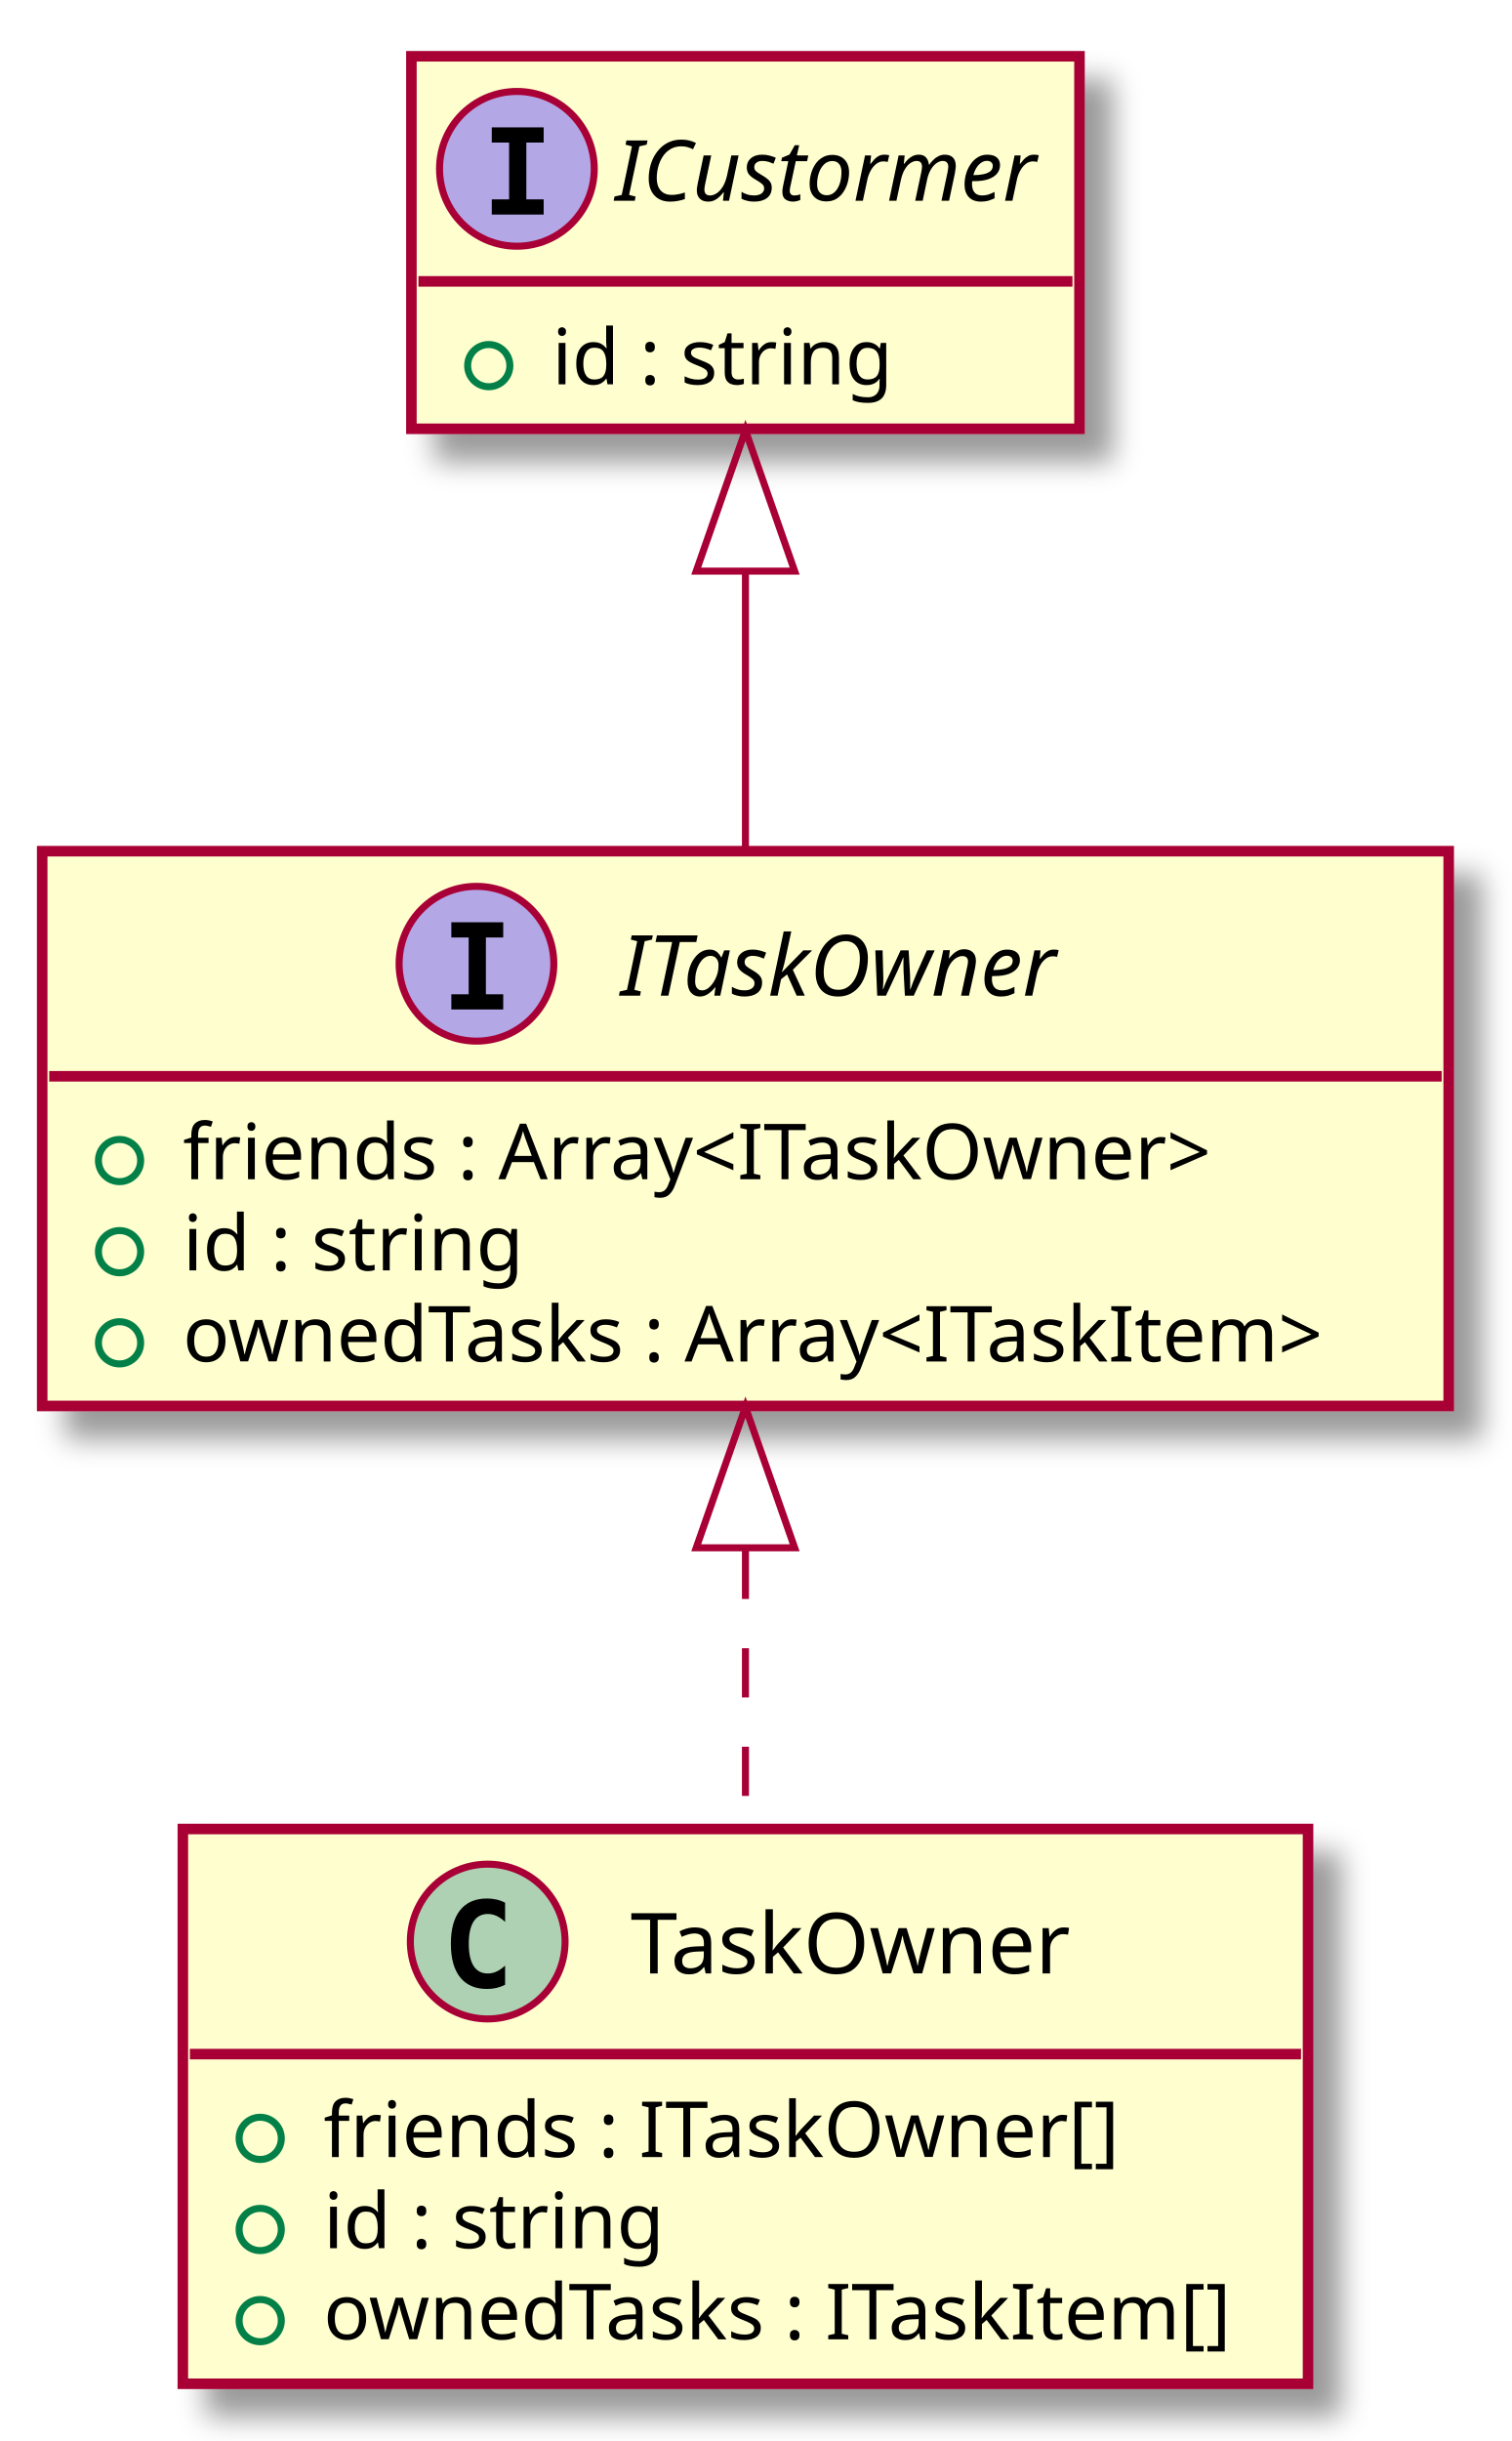
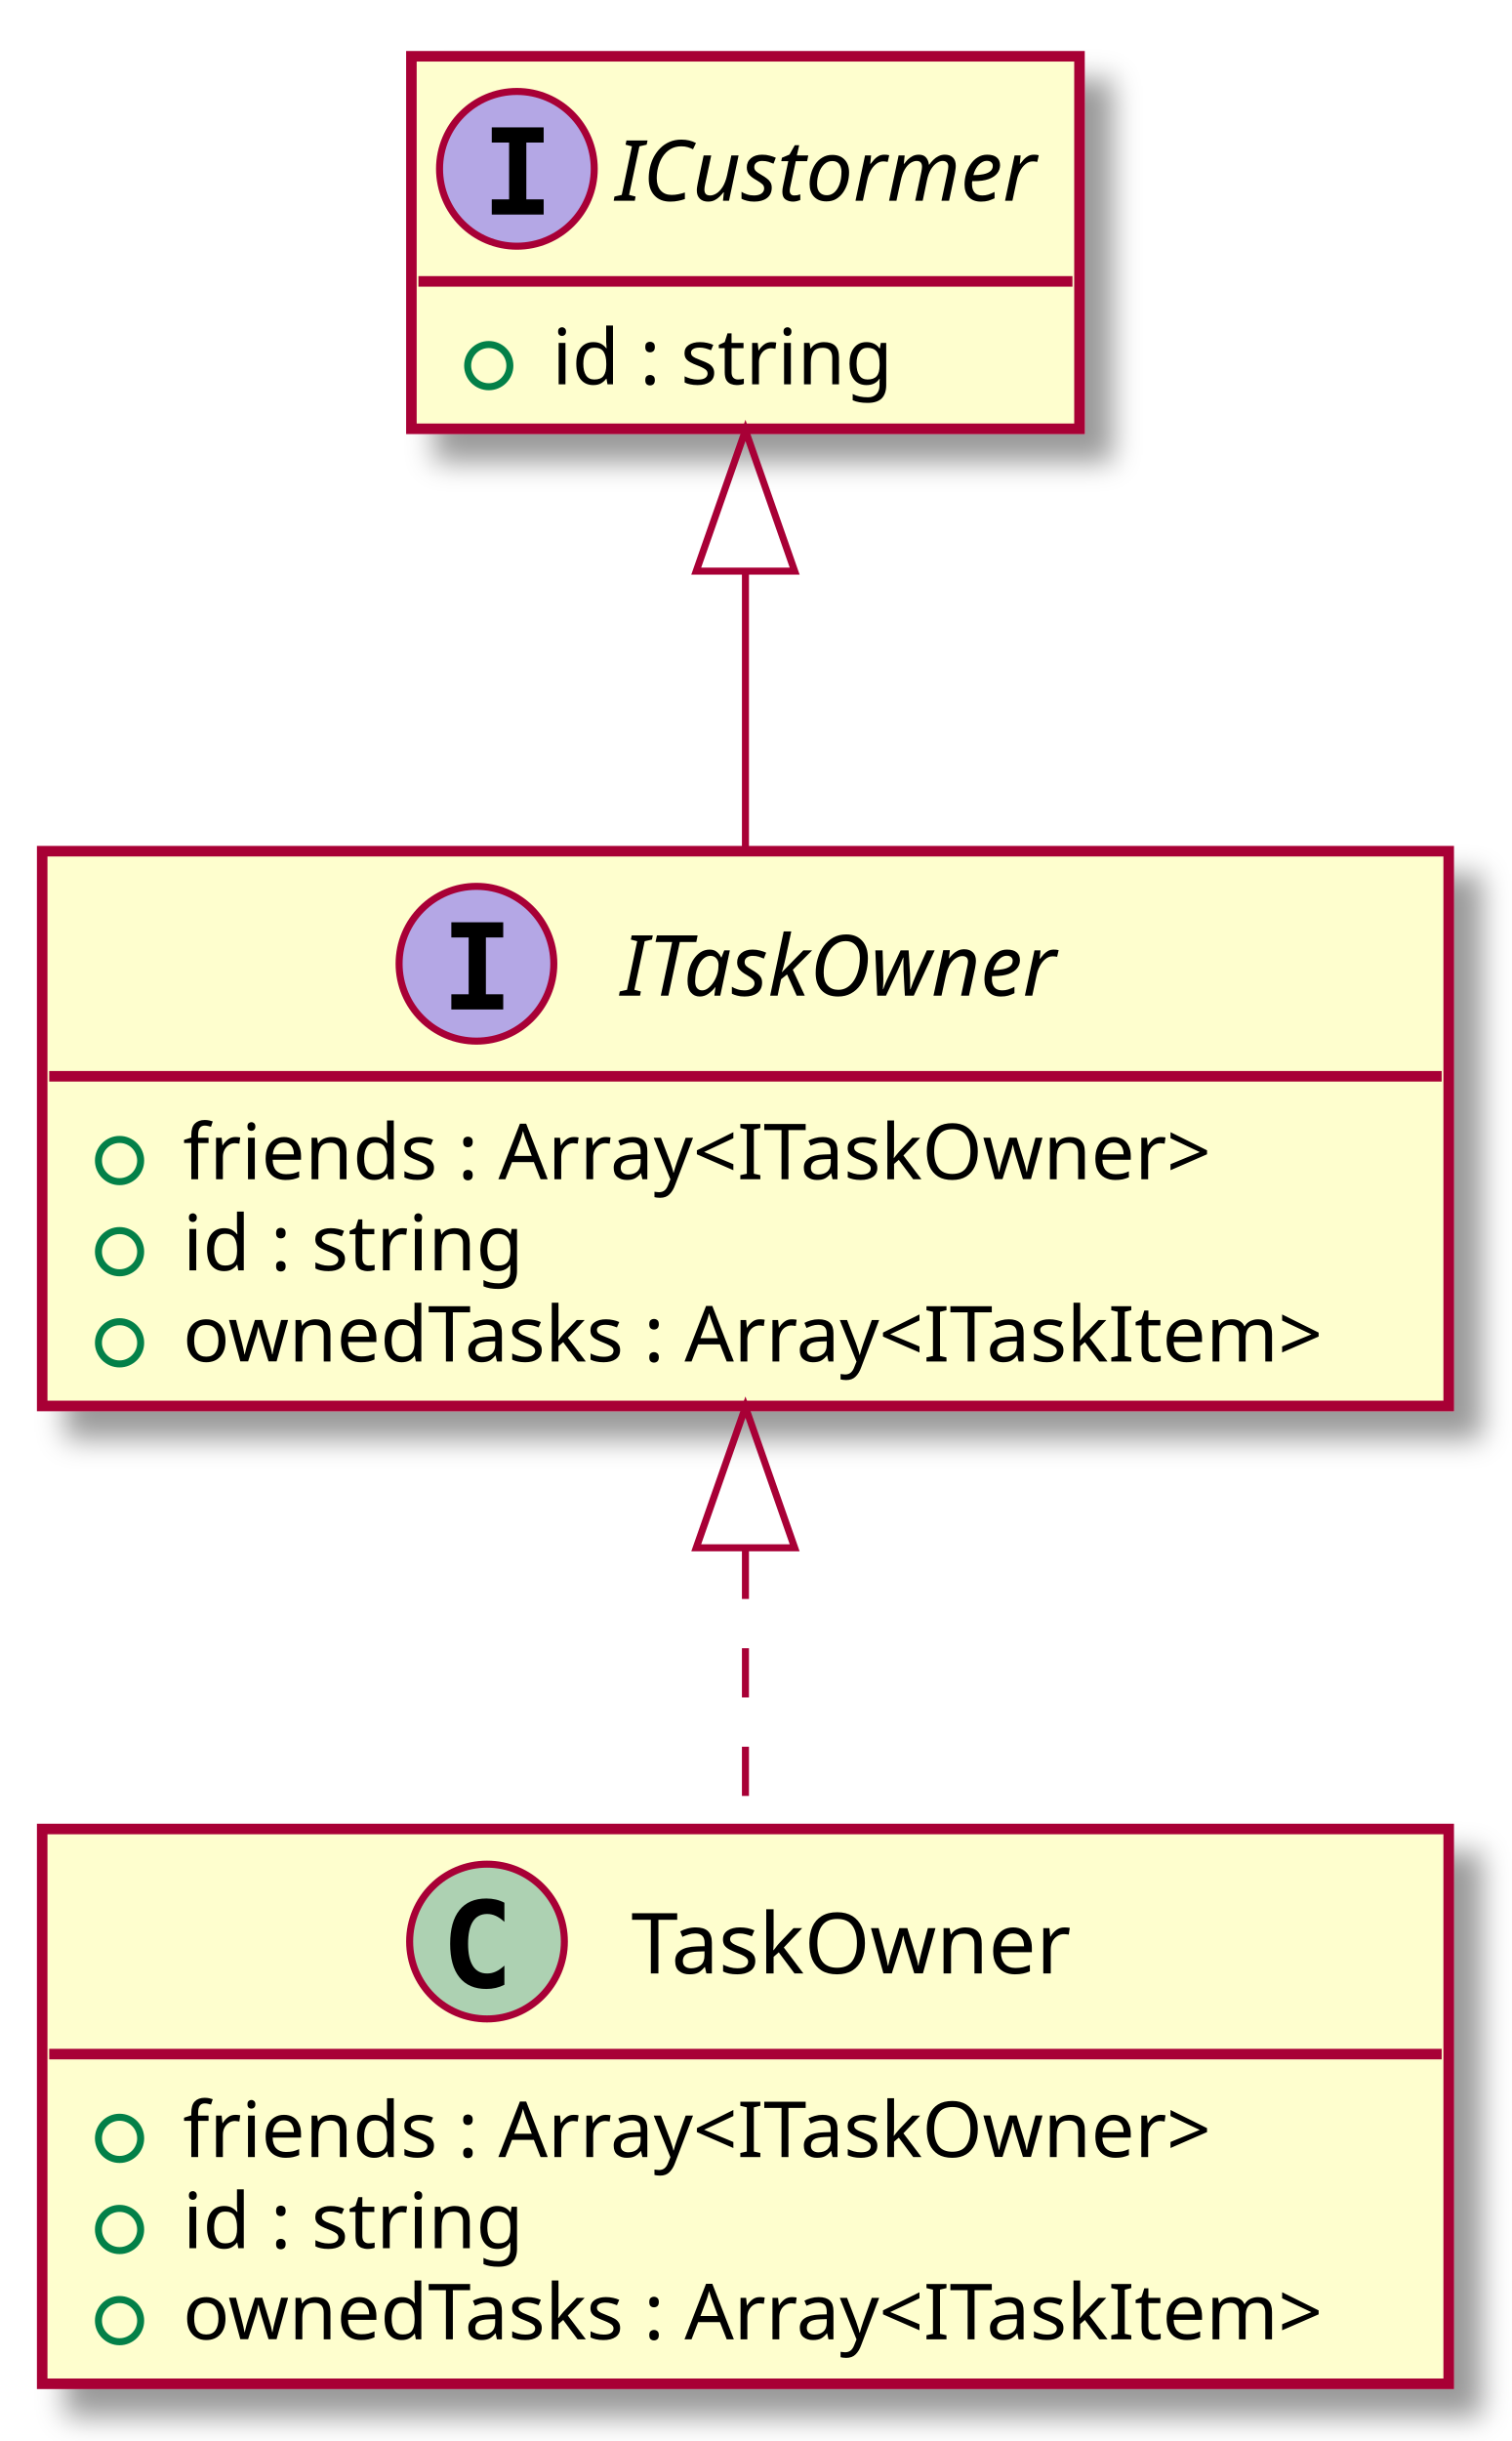
<svg xmlns="http://www.w3.org/2000/svg" contentScriptType="application/ecmascript" contentStyleType="text/css" height="347px" preserveAspectRatio="none" style="width:215px;height:347px;" version="1.1" viewBox="0 0 215 347" width="215px" zoomAndPan="magnify">
  <defs>
-     <filter height="300%" id="f2pgu53" width="300%" x="-1" y="-1">
+     <filter height="300%" id="fhe6rcy" width="300%" x="-1" y="-1">
      <feGaussianBlur result="blurOut" stdDeviation="2.0" />
      <feColorMatrix in="blurOut" result="blurOut2" type="matrix" values="0 0 0 0 0 0 0 0 0 0 0 0 0 0 0 0 0 0 .4 0" />
      <feOffset dx="4.0" dy="4.0" in="blurOut2" result="blurOut3" />
      <feBlend in="SourceGraphic" in2="blurOut3" mode="normal" />
    </filter>
  </defs>
  <g>
-     <rect fill="#FEFECE" filter="url(#f2pgu53)" height="78.865" style="stroke: #A80036; stroke-width: 1.5;" width="200" x="6" y="121" />
+     <rect fill="#FEFECE" filter="url(#fhe6rcy)" height="78.865" style="stroke: #A80036; stroke-width: 1.5;" width="200" x="6" y="121" />
    <ellipse cx="67.75" cy="137" fill="#B4A7E5" rx="11" ry="11" style="stroke: #A80036; stroke-width: 1.0;" />
    <path d="M64.178,133.265 L64.178,131.107 L71.557,131.107 L71.557,133.265 L69.092,133.265 L69.092,141.342 L71.557,141.342 L71.557,143.5 L64.178,143.5 L64.178,141.342 L66.643,141.342 L66.643,133.265 Z " />
    <text fill="#000000" font-family="sans-serif" font-size="12" font-style="italic" lengthAdjust="spacingAndGlyphs" textLength="68" x="88.25" y="141.535">ITaskOwner</text>
    <line style="stroke: #A80036; stroke-width: 1.5;" x1="7" x2="205" y1="153" y2="153" />
    <ellipse cx="17" cy="164.977" fill="none" rx="3" ry="3" style="stroke: #038048; stroke-width: 1.0;" />
    <text fill="#000000" font-family="sans-serif" font-size="11" lengthAdjust="spacingAndGlyphs" textLength="158" x="26" y="167.635">friends : Array&lt;ITaskOwner&gt;</text>
    <ellipse cx="17" cy="177.933" fill="none" rx="3" ry="3" style="stroke: #038048; stroke-width: 1.0;" />
    <text fill="#000000" font-family="sans-serif" font-size="11" lengthAdjust="spacingAndGlyphs" textLength="51" x="26" y="180.59">id : string</text>
    <ellipse cx="17" cy="190.888" fill="none" rx="3" ry="3" style="stroke: #038048; stroke-width: 1.0;" />
    <text fill="#000000" font-family="sans-serif" font-size="11" lengthAdjust="spacingAndGlyphs" textLength="174" x="26" y="193.545">ownedTasks : Array&lt;ITaskItem&gt;</text>
-     <rect fill="#FEFECE" filter="url(#f2pgu53)" height="52.955" style="stroke: #A80036; stroke-width: 1.5;" width="95" x="58.5" y="8" />
+     <rect fill="#FEFECE" filter="url(#fhe6rcy)" height="52.955" style="stroke: #A80036; stroke-width: 1.5;" width="95" x="58.5" y="8" />
    <ellipse cx="73.5" cy="24" fill="#B4A7E5" rx="11" ry="11" style="stroke: #A80036; stroke-width: 1.0;" />
    <path d="M69.928,20.265 L69.928,18.107 L77.307,18.107 L77.307,20.265 L74.842,20.265 L74.842,28.342 L77.307,28.342 L77.307,30.5 L69.928,30.5 L69.928,28.342 L72.393,28.342 L72.393,20.265 Z " />
    <text fill="#000000" font-family="sans-serif" font-size="12" font-style="italic" lengthAdjust="spacingAndGlyphs" textLength="63" x="87.5" y="28.535">ICustormer</text>
    <line style="stroke: #A80036; stroke-width: 1.5;" x1="59.5" x2="152.5" y1="40" y2="40" />
    <ellipse cx="69.5" cy="51.977" fill="none" rx="3" ry="3" style="stroke: #038048; stroke-width: 1.0;" />
    <text fill="#000000" font-family="sans-serif" font-size="11" lengthAdjust="spacingAndGlyphs" textLength="51" x="78.5" y="54.635">id : string</text>
-     <rect fill="#FEFECE" filter="url(#f2pgu53)" height="78.865" style="stroke: #A80036; stroke-width: 1.5;" width="160" x="26" y="260" />
-     <ellipse cx="69.35" cy="276" fill="#ADD1B2" rx="11" ry="11" style="stroke: #A80036; stroke-width: 1.0;" />
-     <path d="M71.823,282.143 Q71.242,282.442 70.603,282.591 Q69.964,282.741 69.258,282.741 Q66.751,282.741 65.431,281.089 Q64.112,279.437 64.112,276.316 Q64.112,273.187 65.431,271.535 Q66.751,269.883 69.258,269.883 Q69.964,269.883 70.611,270.032 Q71.259,270.182 71.823,270.481 L71.823,273.203 Q71.192,272.622 70.599,272.352 Q70.005,272.082 69.374,272.082 Q68.03,272.082 67.345,273.149 Q66.66,274.216 66.66,276.316 Q66.66,278.408 67.345,279.474 Q68.03,280.541 69.374,280.541 Q70.005,280.541 70.599,280.271 Q71.192,280.002 71.823,279.42 Z " />
-     <text fill="#000000" font-family="sans-serif" font-size="12" lengthAdjust="spacingAndGlyphs" textLength="65" x="89.65" y="280.535">TaskOwner</text>
-     <line style="stroke: #A80036; stroke-width: 1.5;" x1="27" x2="185" y1="292" y2="292" />
-     <ellipse cx="37" cy="303.978" fill="none" rx="3" ry="3" style="stroke: #038048; stroke-width: 1.0;" />
-     <text fill="#000000" font-family="sans-serif" font-size="11" lengthAdjust="spacingAndGlyphs" textLength="118" x="46" y="306.635">friends : ITaskOwner[]</text>
-     <ellipse cx="37" cy="316.933" fill="none" rx="3" ry="3" style="stroke: #038048; stroke-width: 1.0;" />
-     <text fill="#000000" font-family="sans-serif" font-size="11" lengthAdjust="spacingAndGlyphs" textLength="51" x="46" y="319.59">id : string</text>
-     <ellipse cx="37" cy="329.888" fill="none" rx="3" ry="3" style="stroke: #038048; stroke-width: 1.0;" />
-     <text fill="#000000" font-family="sans-serif" font-size="11" lengthAdjust="spacingAndGlyphs" textLength="134" x="46" y="332.545">ownedTasks : ITaskItem[]</text>
+     <rect fill="#FEFECE" filter="url(#fhe6rcy)" height="78.865" style="stroke: #A80036; stroke-width: 1.5;" width="200" x="6" y="260" />
+     <ellipse cx="69.25" cy="276" fill="#ADD1B2" rx="11" ry="11" style="stroke: #A80036; stroke-width: 1.0;" />
+     <path d="M71.723,282.143 Q71.142,282.442 70.503,282.591 Q69.864,282.741 69.158,282.741 Q66.651,282.741 65.332,281.089 Q64.012,279.437 64.012,276.316 Q64.012,273.187 65.332,271.535 Q66.651,269.883 69.158,269.883 Q69.864,269.883 70.511,270.032 Q71.159,270.182 71.723,270.481 L71.723,273.203 Q71.092,272.622 70.499,272.352 Q69.905,272.082 69.274,272.082 Q67.93,272.082 67.245,273.149 Q66.56,274.216 66.56,276.316 Q66.56,278.408 67.245,279.474 Q67.93,280.541 69.274,280.541 Q69.905,280.541 70.499,280.271 Q71.092,280.002 71.723,279.42 Z " />
+     <text fill="#000000" font-family="sans-serif" font-size="12" lengthAdjust="spacingAndGlyphs" textLength="65" x="89.75" y="280.535">TaskOwner</text>
+     <line style="stroke: #A80036; stroke-width: 1.5;" x1="7" x2="205" y1="292" y2="292" />
+     <ellipse cx="17" cy="303.978" fill="none" rx="3" ry="3" style="stroke: #038048; stroke-width: 1.0;" />
+     <text fill="#000000" font-family="sans-serif" font-size="11" lengthAdjust="spacingAndGlyphs" textLength="158" x="26" y="306.635">friends : Array&lt;ITaskOwner&gt;</text>
+     <ellipse cx="17" cy="316.933" fill="none" rx="3" ry="3" style="stroke: #038048; stroke-width: 1.0;" />
+     <text fill="#000000" font-family="sans-serif" font-size="11" lengthAdjust="spacingAndGlyphs" textLength="51" x="26" y="319.59">id : string</text>
+     <ellipse cx="17" cy="329.888" fill="none" rx="3" ry="3" style="stroke: #038048; stroke-width: 1.0;" />
+     <text fill="#000000" font-family="sans-serif" font-size="11" lengthAdjust="spacingAndGlyphs" textLength="174" x="26" y="332.545">ownedTasks : Array&lt;ITaskItem&gt;</text>
    <path d="M106,81.49 C106,94.37 106,108.23 106,120.64 " fill="none" style="stroke: #A80036; stroke-width: 1.0;" />
    <polygon fill="none" points="99,81.19,106,61.19,113,81.19,99,81.19" style="stroke: #A80036; stroke-width: 1.0;" />
    <path d="M106,220.3 C106,233.66 106,247.51 106,259.79 " fill="none" style="stroke: #A80036; stroke-width: 1.0; stroke-dasharray: 7.0,7.0;" />
    <polygon fill="none" points="99,220.03,106,200.03,113,220.03,99,220.03" style="stroke: #A80036; stroke-width: 1.0;" />
  </g>
</svg>
